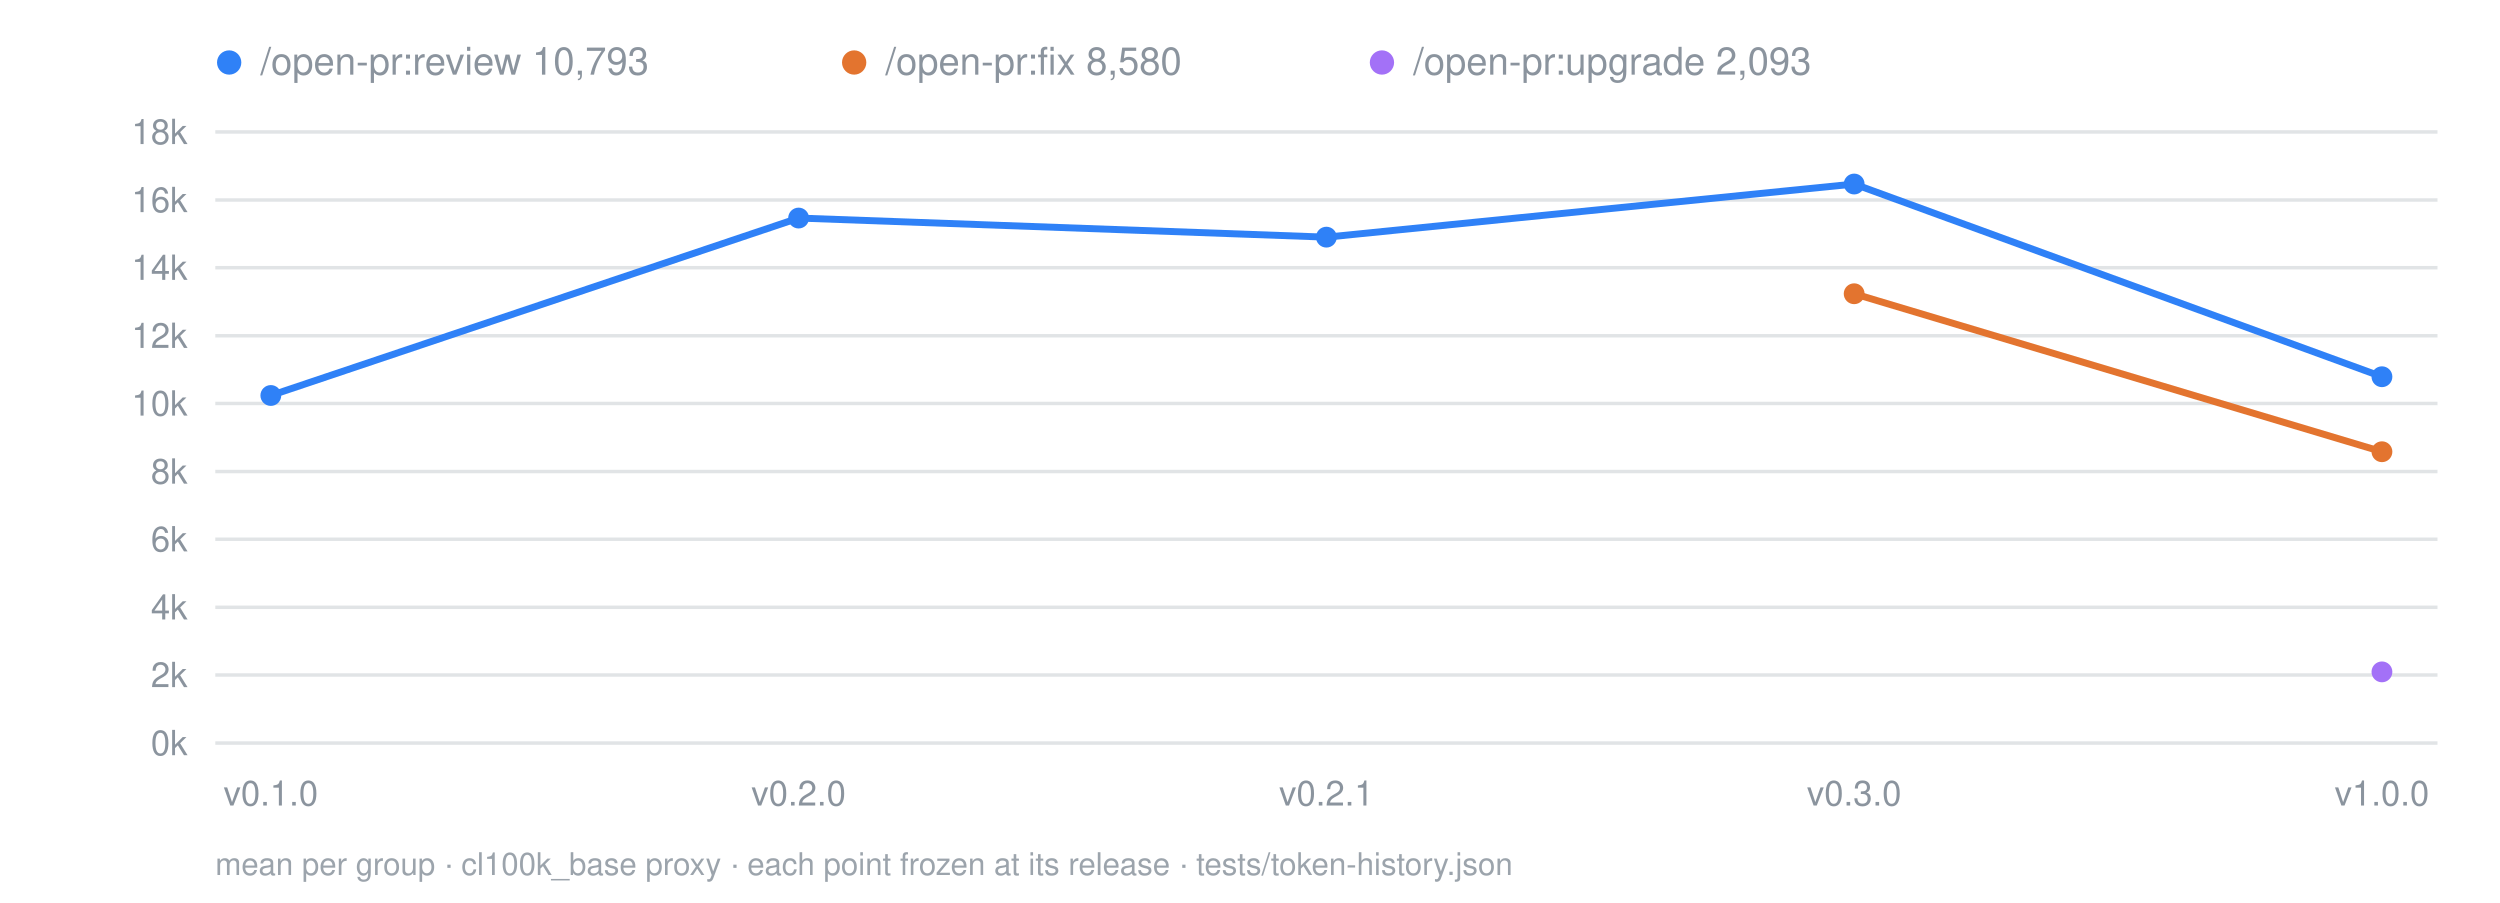
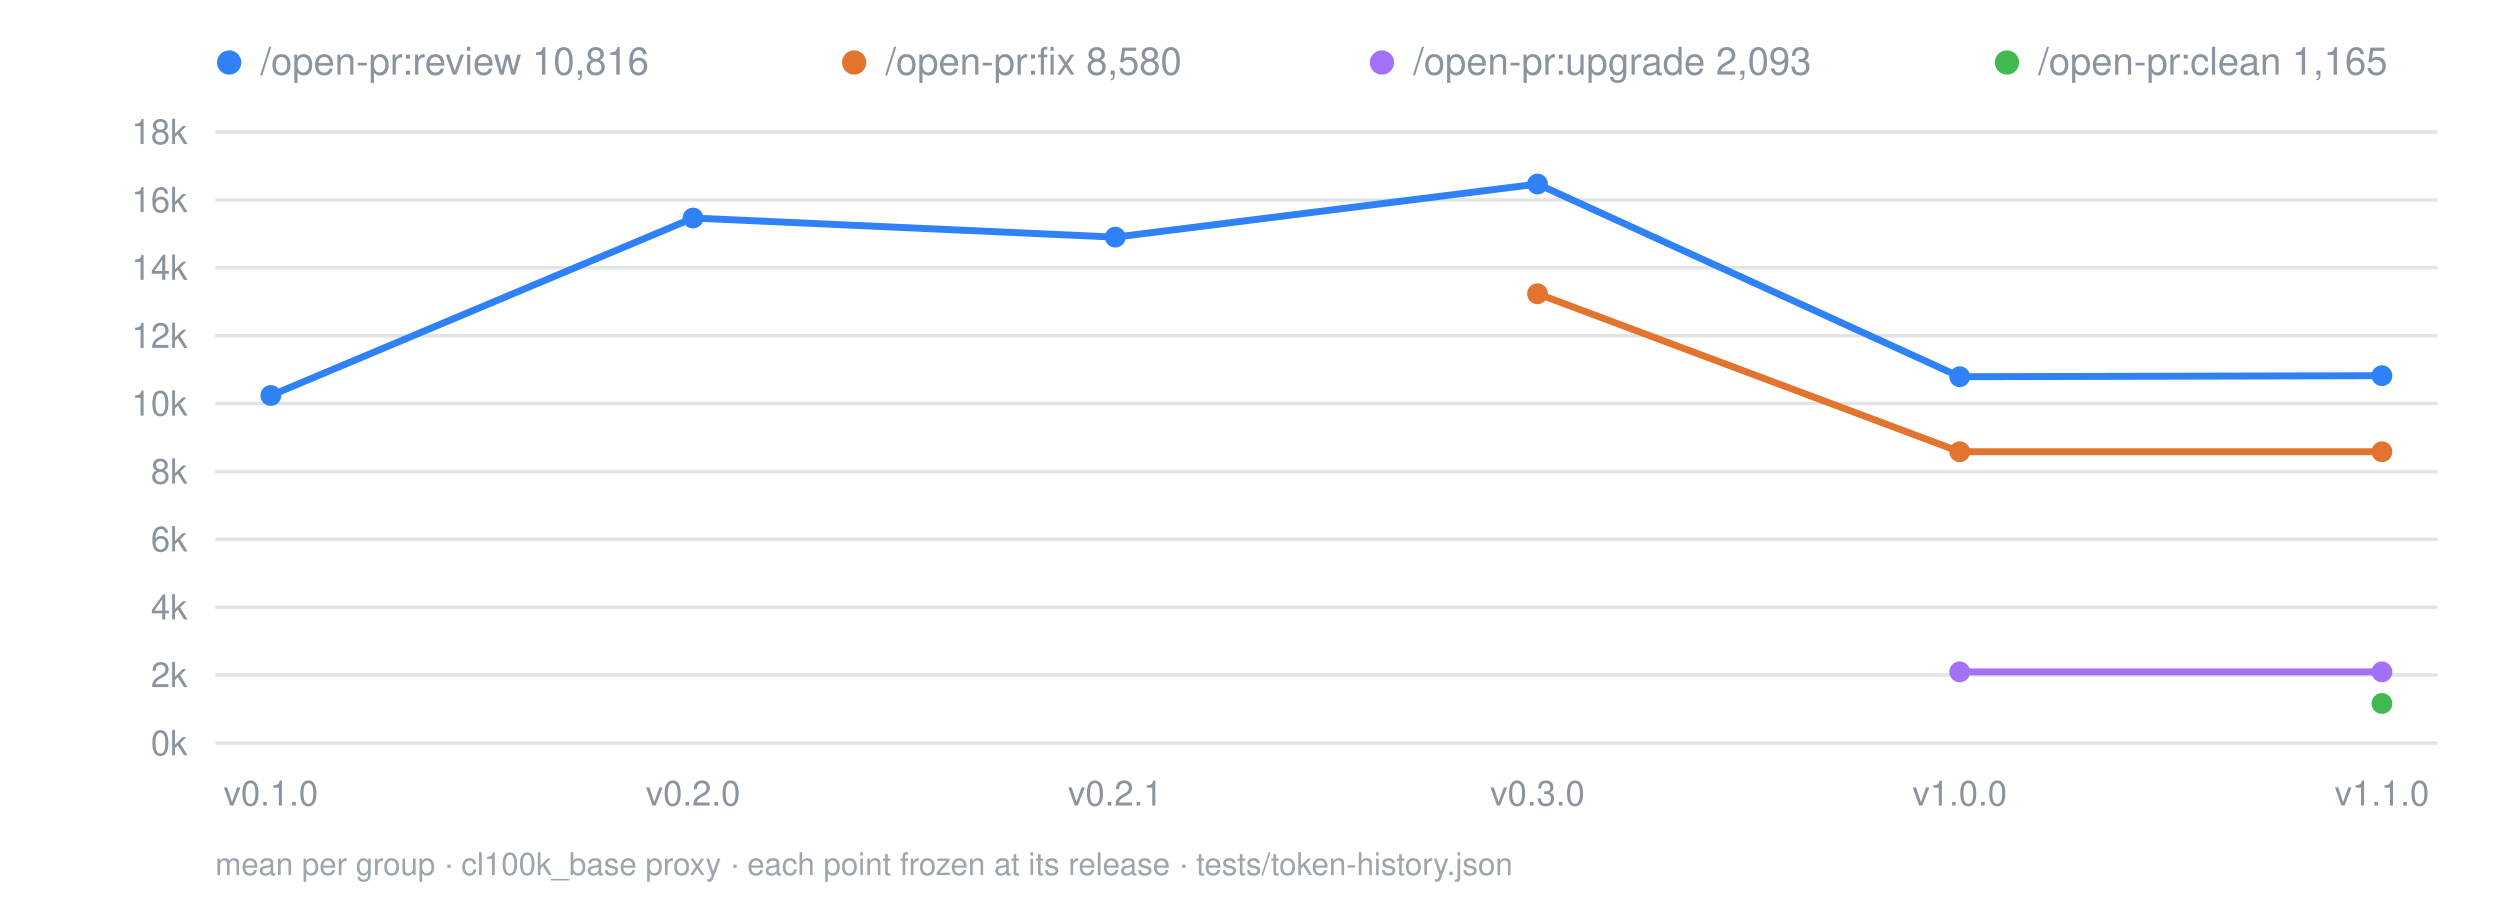
<svg xmlns="http://www.w3.org/2000/svg" viewBox="0 0 720 260" width="720" height="260" font-family="system-ui,-apple-system,Segoe UI,Helvetica,Arial,sans-serif" role="img" aria-label="Context cost per release, one line per command">
  <line x1="62" y1="214.0" x2="702" y2="214.0" stroke="#8b949e" stroke-opacity="0.25" />
  <text x="54" y="217.5" text-anchor="end" font-size="10" fill="#8b949e">0k</text>
  <line x1="62" y1="194.4" x2="702" y2="194.4" stroke="#8b949e" stroke-opacity="0.25" />
  <text x="54" y="197.9" text-anchor="end" font-size="10" fill="#8b949e">2k</text>
  <line x1="62" y1="174.9" x2="702" y2="174.9" stroke="#8b949e" stroke-opacity="0.25" />
  <text x="54" y="178.4" text-anchor="end" font-size="10" fill="#8b949e">4k</text>
  <line x1="62" y1="155.3" x2="702" y2="155.3" stroke="#8b949e" stroke-opacity="0.25" />
  <text x="54" y="158.8" text-anchor="end" font-size="10" fill="#8b949e">6k</text>
  <line x1="62" y1="135.8" x2="702" y2="135.8" stroke="#8b949e" stroke-opacity="0.25" />
  <text x="54" y="139.3" text-anchor="end" font-size="10" fill="#8b949e">8k</text>
  <line x1="62" y1="116.2" x2="702" y2="116.2" stroke="#8b949e" stroke-opacity="0.25" />
  <text x="54" y="119.7" text-anchor="end" font-size="10" fill="#8b949e">10k</text>
  <line x1="62" y1="96.7" x2="702" y2="96.7" stroke="#8b949e" stroke-opacity="0.25" />
  <text x="54" y="100.2" text-anchor="end" font-size="10" fill="#8b949e">12k</text>
  <line x1="62" y1="77.1" x2="702" y2="77.1" stroke="#8b949e" stroke-opacity="0.25" />
  <text x="54" y="80.6" text-anchor="end" font-size="10" fill="#8b949e">14k</text>
  <line x1="62" y1="57.6" x2="702" y2="57.6" stroke="#8b949e" stroke-opacity="0.25" />
  <text x="54" y="61.1" text-anchor="end" font-size="10" fill="#8b949e">16k</text>
  <line x1="62" y1="38.0" x2="702" y2="38.0" stroke="#8b949e" stroke-opacity="0.25" />
  <text x="54" y="41.5" text-anchor="end" font-size="10" fill="#8b949e">18k</text>
  <text x="78.0" y="232.0" text-anchor="middle" font-size="10" fill="#8b949e">v0.1.0</text>
-   <text x="230.0" y="232.0" text-anchor="middle" font-size="10" fill="#8b949e">v0.2.0</text>
-   <text x="382.0" y="232.0" text-anchor="middle" font-size="10" fill="#8b949e">v0.2.1</text>
-   <text x="534.0" y="232.0" text-anchor="middle" font-size="10" fill="#8b949e">v0.3.0</text>
-   <text x="686.0" y="232.0" text-anchor="middle" font-size="10" fill="#8b949e">v1.0.0</text>
-   <polyline points="78.0,113.9 230.0,62.8 382.0,68.3 534.0,53.0 686.0,108.5" fill="none" stroke="#2f81f7" stroke-width="2" stroke-linejoin="round" />
+   <text x="199.6" y="232.0" text-anchor="middle" font-size="10" fill="#8b949e">v0.2.0</text>
+   <text x="321.2" y="232.0" text-anchor="middle" font-size="10" fill="#8b949e">v0.2.1</text>
+   <text x="442.8" y="232.0" text-anchor="middle" font-size="10" fill="#8b949e">v0.3.0</text>
+   <text x="564.4" y="232.0" text-anchor="middle" font-size="10" fill="#8b949e">v1.0.0</text>
+   <text x="686.0" y="232.0" text-anchor="middle" font-size="10" fill="#8b949e">v1.1.0</text>
+   <polyline points="78.0,113.9 199.6,62.8 321.2,68.3 442.8,53.0 564.4,108.5 686.0,108.2" fill="none" stroke="#2f81f7" stroke-width="2" stroke-linejoin="round" />
  <circle cx="78.0" cy="113.9" r="3" fill="#2f81f7" />
-   <circle cx="230.0" cy="62.8" r="3" fill="#2f81f7" />
-   <circle cx="382.0" cy="68.3" r="3" fill="#2f81f7" />
-   <circle cx="534.0" cy="53.0" r="3" fill="#2f81f7" />
-   <circle cx="686.0" cy="108.5" r="3" fill="#2f81f7" />
-   <polyline points="534.0,84.6 686.0,130.1" fill="none" stroke="#e3742f" stroke-width="2" stroke-linejoin="round" />
-   <circle cx="534.0" cy="84.6" r="3" fill="#e3742f" />
+   <circle cx="199.6" cy="62.8" r="3" fill="#2f81f7" />
+   <circle cx="321.2" cy="68.3" r="3" fill="#2f81f7" />
+   <circle cx="442.8" cy="53.0" r="3" fill="#2f81f7" />
+   <circle cx="564.4" cy="108.5" r="3" fill="#2f81f7" />
+   <circle cx="686.0" cy="108.2" r="3" fill="#2f81f7" />
+   <polyline points="442.8,84.6 564.4,130.1 686.0,130.1" fill="none" stroke="#e3742f" stroke-width="2" stroke-linejoin="round" />
+   <circle cx="442.8" cy="84.6" r="3" fill="#e3742f" />
+   <circle cx="564.4" cy="130.1" r="3" fill="#e3742f" />
  <circle cx="686.0" cy="130.1" r="3" fill="#e3742f" />
+   <polyline points="564.4,193.5 686.0,193.5" fill="none" stroke="#a371f7" stroke-width="2" stroke-linejoin="round" />
+   <circle cx="564.4" cy="193.5" r="3" fill="#a371f7" />
  <circle cx="686.0" cy="193.5" r="3" fill="#a371f7" />
+   <circle cx="686.0" cy="202.6" r="3" fill="#3fb950" />
  <circle cx="66" cy="18" r="3.5" fill="#2f81f7" />
-   <text x="75" y="21.5" font-size="11" fill="#8b949e">/open-pr:review 10,793</text>
+   <text x="75" y="21.5" font-size="11" fill="#8b949e">/open-pr:review 10,816</text>
  <circle cx="246.0" cy="18" r="3.5" fill="#e3742f" />
  <text x="255.0" y="21.5" font-size="11" fill="#8b949e">/open-pr:fix 8,580</text>
  <circle cx="398.0" cy="18" r="3.5" fill="#a371f7" />
  <text x="407.0" y="21.5" font-size="11" fill="#8b949e">/open-pr:upgrade 2,093</text>
+   <circle cx="578.0" cy="18" r="3.5" fill="#3fb950" />
+   <text x="587.0" y="21.5" font-size="11" fill="#8b949e">/open-pr:clean 1,165</text>
  <text x="62" y="252" font-size="9" fill="#8b949e" fill-opacity="0.85">mean per group · cl100k_base proxy · each point frozen at its release · tests/token-history.json</text>
</svg>
